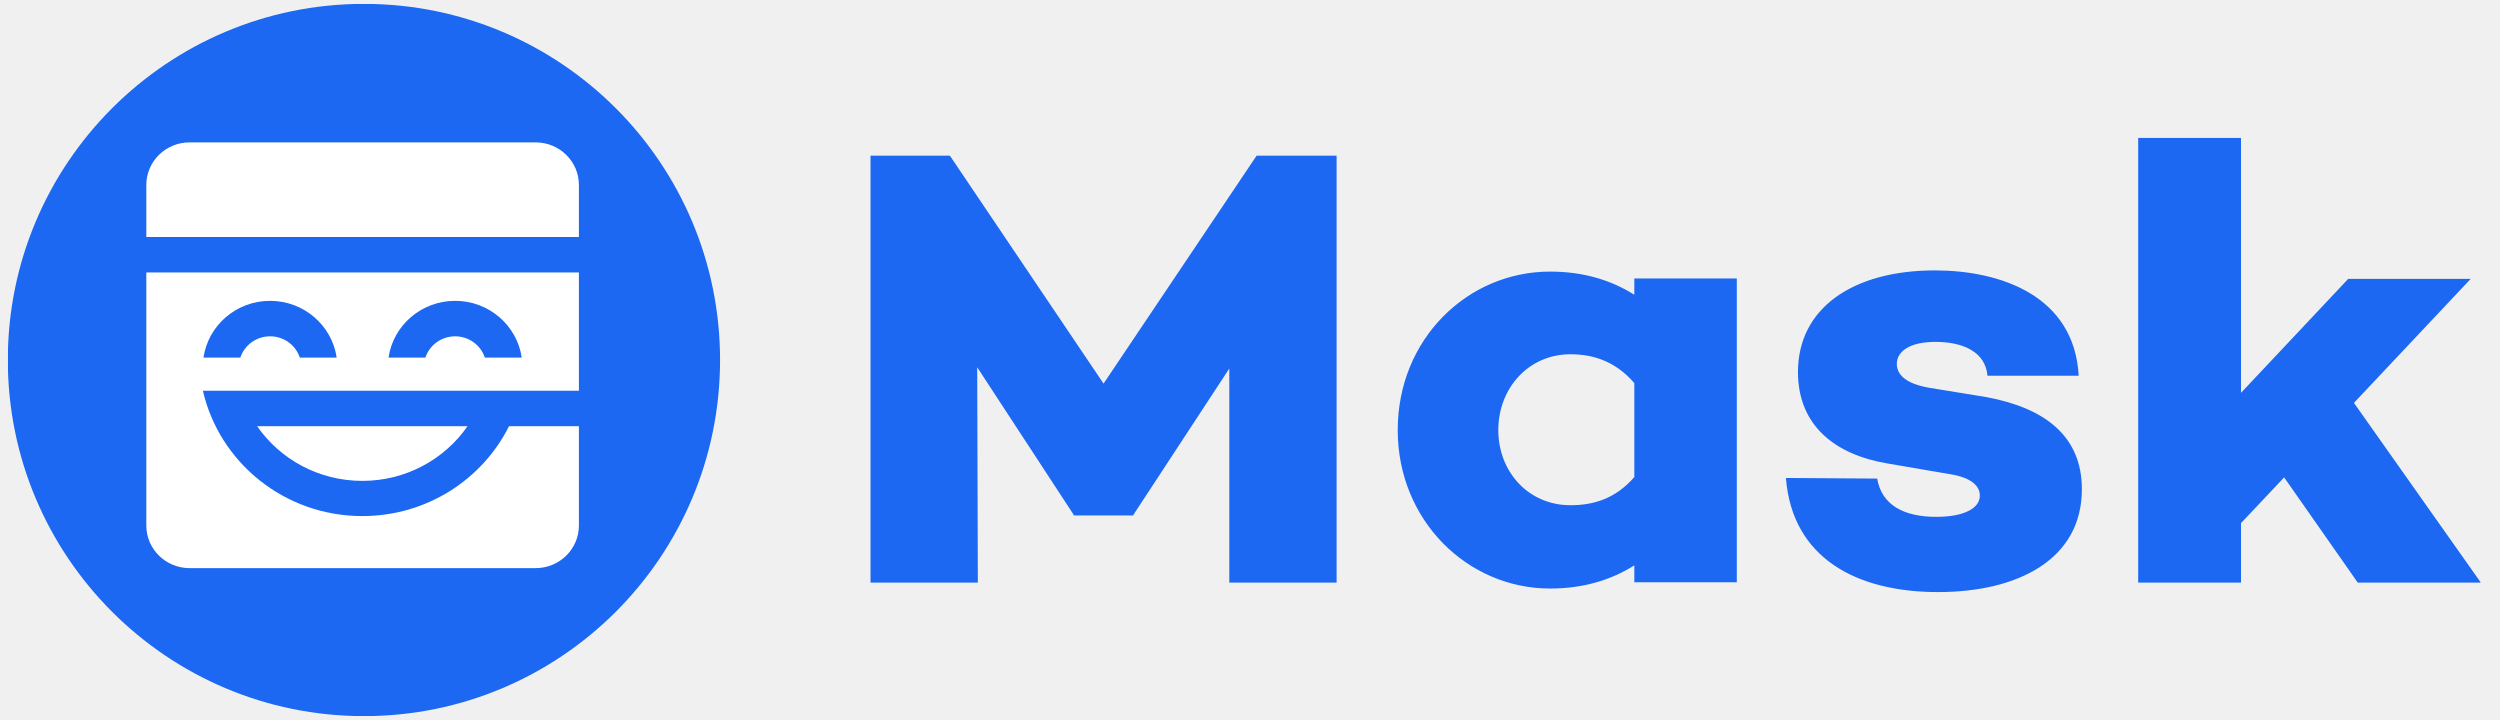
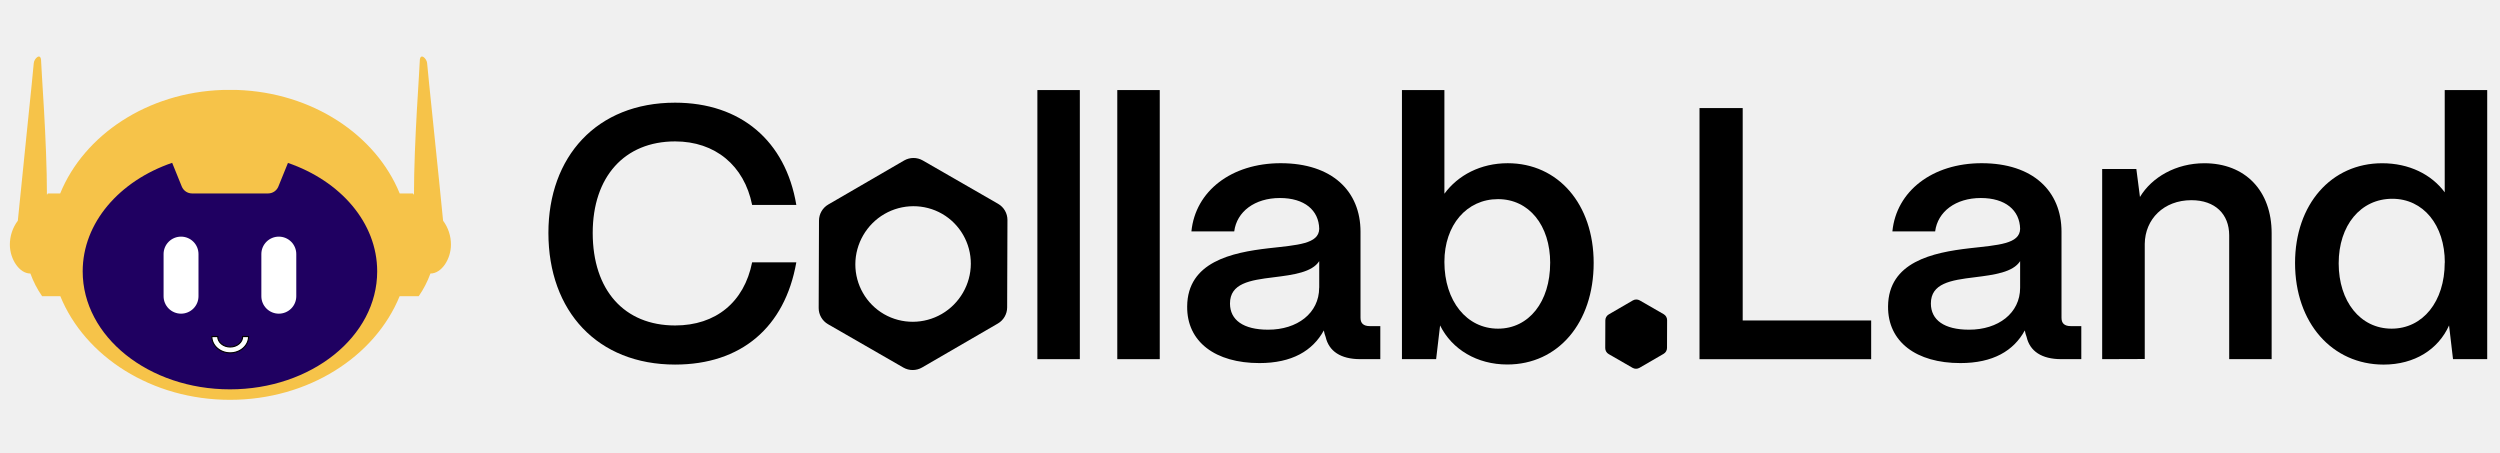
- <svg xmlns="http://www.w3.org/2000/svg" width="125" height="36" viewBox="0 0 125 36" fill="none">
-   <g clip-path="url(#clip0_176_1016)">
-     <mask id="mask0_176_1016" style="mask-type:luminance" maskUnits="userSpaceOnUse" x="0" y="0" width="125" height="36">
-       <path d="M124.043 0.194H0.391V35.806H124.043V0.194Z" fill="white" />
-     </mask>
-     <g mask="url(#mask0_176_1016)">
-       <path d="M18.197 35.806C28.031 35.806 36.003 27.834 36.003 18C36.003 8.166 28.031 0.194 18.197 0.194C8.363 0.194 0.391 8.166 0.391 18C0.391 27.834 8.363 35.806 18.197 35.806Z" fill="#1C68F3" />
-       <path d="M96.742 13.52C100.006 13.52 103.714 14.774 103.935 18.787H99.373C99.277 17.627 98.2 17.094 96.774 17.094C95.443 17.094 94.841 17.596 94.841 18.192C94.841 18.693 95.222 19.164 96.426 19.383L99.309 19.853C102.192 20.386 104.094 21.766 104.094 24.462C104.094 27.974 100.893 29.604 96.901 29.604C92.877 29.604 89.613 27.942 89.296 23.898L93.859 23.929C94.081 25.246 95.189 25.842 96.806 25.842C98.168 25.842 98.992 25.434 98.992 24.776C98.992 24.274 98.517 23.866 97.503 23.71L94.397 23.177C91.736 22.738 89.898 21.264 89.898 18.599C89.898 15.401 92.655 13.52 96.742 13.52ZM77.509 13.579C79.185 13.579 80.577 14.018 81.716 14.738V13.924H86.84V29.113H81.716V28.268C80.577 28.988 79.185 29.427 77.509 29.427C73.365 29.427 69.886 26.013 69.886 21.503C69.886 16.962 73.365 13.579 77.509 13.579ZM47.495 7.784L55.178 19.18L62.83 7.784H66.83V29.131H61.465V18.426L56.67 25.741V25.772H53.686V25.741L48.86 18.363L48.892 29.131H43.526V7.784H47.495ZM112.05 6.898V19.642L117.412 13.943H123.536L117.697 20.144L124.043 29.131H117.888L114.207 23.87L112.05 26.156V29.131H106.91V6.898H112.05ZM78.521 17.713C76.433 17.713 74.915 19.405 74.915 21.503C74.915 23.601 76.433 25.261 78.521 25.261C79.659 25.261 80.767 24.948 81.716 23.852V19.154C80.767 18.058 79.659 17.713 78.521 17.713Z" fill="#1C68F3" />
-       <path fill-rule="evenodd" clip-rule="evenodd" d="M28.945 13.623V19.536H10.921L10.145 19.536C10.966 23.124 14.223 25.804 18.117 25.804C21.335 25.804 24.119 23.973 25.451 21.31H28.945V26.277C28.945 27.453 27.976 28.406 26.782 28.406H9.479C8.284 28.406 7.316 27.453 7.316 26.277V13.623H28.945ZM23.377 21.31C22.23 22.961 20.302 24.044 18.117 24.044C15.931 24.044 14.004 22.961 12.856 21.31H23.377ZM13.504 15.042C11.809 15.042 10.407 16.276 10.174 17.881H12.017C12.22 17.263 12.809 16.816 13.504 16.816C14.199 16.816 14.788 17.263 14.991 17.881H16.834C16.601 16.276 15.199 15.042 13.504 15.042ZM22.756 15.042C21.061 15.042 19.659 16.276 19.426 17.881H21.27C21.472 17.263 22.061 16.816 22.756 16.816C23.451 16.816 24.04 17.263 24.243 17.881H26.087C25.854 16.276 24.451 15.042 22.756 15.042ZM26.782 7.119C27.976 7.119 28.945 8.072 28.945 9.247V11.849H7.316V9.247C7.316 8.072 8.284 7.119 9.479 7.119H26.782Z" fill="white" />
-     </g>
+ <svg xmlns="http://www.w3.org/2000/svg" width="199" height="36" viewBox="0 0 199 36" fill="none">
+   <g clip-path="url(#clip0_551_1165)">
+     <ellipse cx="18.335" cy="21.6" rx="12.15" ry="9.9" fill="#1F0061" />
+     <path d="M35.269 17.566C34.985 14.574 34.014 5.388 34.001 5.047C33.985 4.647 33.413 4.137 33.413 4.877C33.413 5.388 32.952 11.26 32.952 15.509C32.903 15.437 32.873 15.398 32.873 15.398H31.816C29.918 10.743 24.874 7.365 18.881 7.16H18.746H18.613C18.511 7.16 18.417 7.16 18.304 7.16C18.198 7.16 18.096 7.16 17.995 7.16H17.861H17.73C11.736 7.355 6.69 10.743 4.791 15.398H3.813L3.736 15.509C3.736 11.26 3.273 5.388 3.273 4.877C3.273 4.137 2.701 4.647 2.685 5.047C2.674 5.388 1.707 14.574 1.419 17.566C1.003 18.12 0.78 18.795 0.785 19.488C0.785 20.595 1.519 21.773 2.421 21.773C2.651 22.412 2.963 23.019 3.351 23.576H4.801C6.758 28.381 12.07 31.826 18.306 31.826C24.541 31.826 29.853 28.381 31.811 23.576H33.331C33.718 23.018 34.031 22.412 34.261 21.773C35.163 21.773 35.895 20.602 35.895 19.488C35.902 18.796 35.682 18.121 35.269 17.566ZM18.304 30.992C11.829 30.992 6.582 26.789 6.582 21.601C6.582 17.722 9.518 14.393 13.704 12.96L14.47 14.849C14.536 15.011 14.648 15.15 14.794 15.248C14.939 15.345 15.111 15.398 15.286 15.398H21.341C21.517 15.398 21.688 15.345 21.834 15.248C21.979 15.15 22.092 15.011 22.158 14.849L22.921 12.968C27.098 14.404 30.024 17.728 30.024 21.601C30.024 26.789 24.776 30.992 18.304 30.992Z" fill="#F6C349" />
+     <path d="M22.194 18.836C21.826 18.836 21.472 18.982 21.212 19.242C20.951 19.502 20.804 19.854 20.804 20.222V23.582C20.804 23.95 20.951 24.302 21.212 24.562C21.472 24.822 21.826 24.968 22.194 24.968C22.563 24.968 22.916 24.822 23.177 24.562C23.437 24.302 23.584 23.95 23.584 23.582V20.222C23.584 19.854 23.437 19.502 23.177 19.242C22.916 18.982 22.563 18.836 22.194 18.836Z" fill="white" />
+     <path d="M14.411 18.836C14.042 18.836 13.689 18.982 13.428 19.242C13.168 19.502 13.021 19.854 13.021 20.222V23.582C13.021 23.95 13.168 24.302 13.428 24.562C13.689 24.822 14.042 24.968 14.411 24.968C14.779 24.968 15.133 24.822 15.393 24.562C15.654 24.302 15.8 23.95 15.8 23.582V20.222C15.8 19.854 15.654 19.502 15.393 19.242C15.133 18.982 14.779 18.836 14.411 18.836Z" fill="white" />
+     <path d="M18.323 28.089C17.516 28.089 16.859 27.503 16.859 26.787H17.332C17.332 27.246 17.777 27.619 18.323 27.619C18.869 27.619 19.315 27.246 19.315 26.787H19.789C19.789 27.505 19.131 28.089 18.323 28.089Z" fill="white" stroke="black" stroke-width="0.093" stroke-miterlimit="10" />
+     <path d="M43.653 18.539C43.653 12.483 47.489 8.173 53.734 8.173C58.947 8.173 62.529 11.199 63.387 16.311H59.869C59.24 13.169 56.92 11.256 53.74 11.256C49.702 11.256 47.18 14.084 47.18 18.539C47.18 23.109 49.702 25.907 53.74 25.907C56.977 25.907 59.24 24.05 59.869 20.881H63.387C62.471 26.079 58.976 29.02 53.734 29.02C47.575 29.016 43.653 24.791 43.653 18.539Z" fill="black" />
+     <path d="M82.576 28.589V7.169H85.955V28.589H82.576Z" fill="black" />
+     <path d="M88.936 28.589V7.169H92.316V28.589H88.936Z" fill="black" />
+     <path d="M94.499 24.386C94.528 20.845 98.05 20.098 100.999 19.759C103.292 19.502 104.98 19.416 105.01 18.218C104.98 16.733 103.837 15.762 101.882 15.762C99.877 15.762 98.445 16.846 98.245 18.418H94.837C95.151 15.218 98.015 12.991 101.94 12.991C106.044 12.991 108.297 15.218 108.297 18.448V25.302C108.297 25.731 108.528 25.959 109.043 25.959H109.873V28.588H108.27C106.722 28.588 105.778 27.958 105.52 26.816C105.455 26.65 105.408 26.477 105.377 26.302C104.488 27.931 102.827 28.901 100.251 28.901C96.756 28.903 94.463 27.218 94.499 24.386ZM105.01 22.901V20.788C104.437 21.673 102.977 21.874 101.373 22.073C99.482 22.302 97.907 22.558 97.907 24.158C97.907 25.471 98.966 26.243 100.942 26.243C103.257 26.247 105.005 24.933 105.005 22.905L105.01 22.901Z" fill="black" />
+     <path d="M114.631 25.904L114.316 28.589H111.595V7.169H114.974V15.421C116.063 13.936 117.867 12.992 120.015 12.992C124.026 12.992 126.856 16.249 126.856 20.932C126.856 25.701 124.02 29.014 119.982 29.014C117.58 29.016 115.575 27.817 114.631 25.904ZM123.395 20.934C123.395 17.935 121.706 15.851 119.243 15.851C116.752 15.851 114.974 17.907 114.974 20.848C114.974 23.966 116.752 26.161 119.243 26.161C121.704 26.161 123.393 24.019 123.393 20.934H123.395Z" fill="black" />
+     <path d="M135.281 28.59V8.6H138.719V25.509H148.945V28.594L135.281 28.59Z" fill="black" />
+     <path d="M150.289 24.386C150.319 20.845 153.843 20.098 156.792 19.759C159.083 19.502 160.773 19.416 160.802 18.218C160.773 16.733 159.63 15.762 157.675 15.762C155.67 15.762 154.239 16.846 154.038 18.418H150.634C150.948 15.218 153.814 12.991 157.738 12.991C161.833 12.991 164.096 15.218 164.096 18.448V25.302C164.096 25.731 164.325 25.959 164.84 25.959H165.672V28.588H164.067C162.521 28.588 161.575 27.958 161.317 26.816C161.253 26.65 161.205 26.477 161.174 26.302C160.286 27.931 158.633 28.901 156.047 28.901C152.549 28.903 150.262 27.218 150.289 24.386ZM160.802 22.901V20.788C160.23 21.673 158.768 21.874 157.164 22.073C155.274 22.302 153.698 22.558 153.698 24.158C153.698 25.471 154.759 26.243 156.735 26.243C159.056 26.247 160.802 24.933 160.802 22.905V22.901Z" fill="black" />
+     <path d="M167.333 28.589V13.452H170.053L170.341 15.679C171.285 14.108 173.205 12.994 175.468 12.994C178.704 12.994 180.823 15.165 180.823 18.564V28.589H177.444V18.733C177.444 17.047 176.326 15.935 174.435 15.935C172.231 15.935 170.742 17.447 170.722 19.417V28.577L167.333 28.589Z" fill="black" />
+     <path d="M182.686 20.934C182.686 16.257 185.579 12.994 189.617 12.994C191.766 12.994 193.541 13.879 194.6 15.308V7.169H197.982V28.589H195.26L194.945 25.904C194.087 27.817 192.195 29.022 189.732 29.022C185.636 29.016 182.686 25.703 182.686 20.934ZM194.608 20.905C194.608 17.907 192.89 15.822 190.428 15.822C187.906 15.822 186.159 17.935 186.159 20.963C186.159 23.992 187.879 26.161 190.371 26.161C192.863 26.161 194.6 23.996 194.6 20.905H194.608Z" fill="black" />
+     <path d="M132.702 25.483C132.702 25.287 132.598 25.107 132.429 25.009L130.523 23.912C130.354 23.815 130.145 23.815 129.976 23.913L128.057 25.027C127.889 25.124 127.785 25.303 127.785 25.497L127.777 27.71C127.777 27.905 127.88 28.086 128.049 28.183L129.955 29.281C130.125 29.378 130.334 29.378 130.503 29.279L132.422 28.166C132.59 28.069 132.694 27.89 132.694 27.696L132.702 25.483Z" fill="black" />
+     <path fill-rule="evenodd" clip-rule="evenodd" d="M79.45 16.224C79.911 16.49 80.195 16.982 80.193 17.514L80.169 24.473C80.167 25 79.885 25.488 79.428 25.753L73.396 29.253C72.935 29.521 72.366 29.522 71.904 29.256L65.91 25.806C65.449 25.54 65.165 25.048 65.167 24.516L65.192 17.558C65.194 17.03 65.476 16.543 65.933 16.278L71.964 12.777C72.426 12.509 72.995 12.508 73.456 12.774L79.45 16.224ZM74.994 17.021C76.412 17.838 77.284 19.363 77.278 20.998C77.272 22.636 76.385 24.168 74.966 24.991C73.549 25.814 71.788 25.824 70.37 25.007C68.951 24.19 68.079 22.665 68.085 21.029C68.091 19.392 68.978 17.861 70.397 17.037C71.814 16.215 73.575 16.204 74.994 17.021Z" fill="black" />
  </g>
  <defs>
-     <clipPath id="clip0_176_1016">
-       <rect width="124.435" height="36" fill="white" />
+     <clipPath id="clip0_551_1165">
+       <rect width="198" height="36" fill="white" transform="translate(0.785156)" />
    </clipPath>
  </defs>
</svg>
